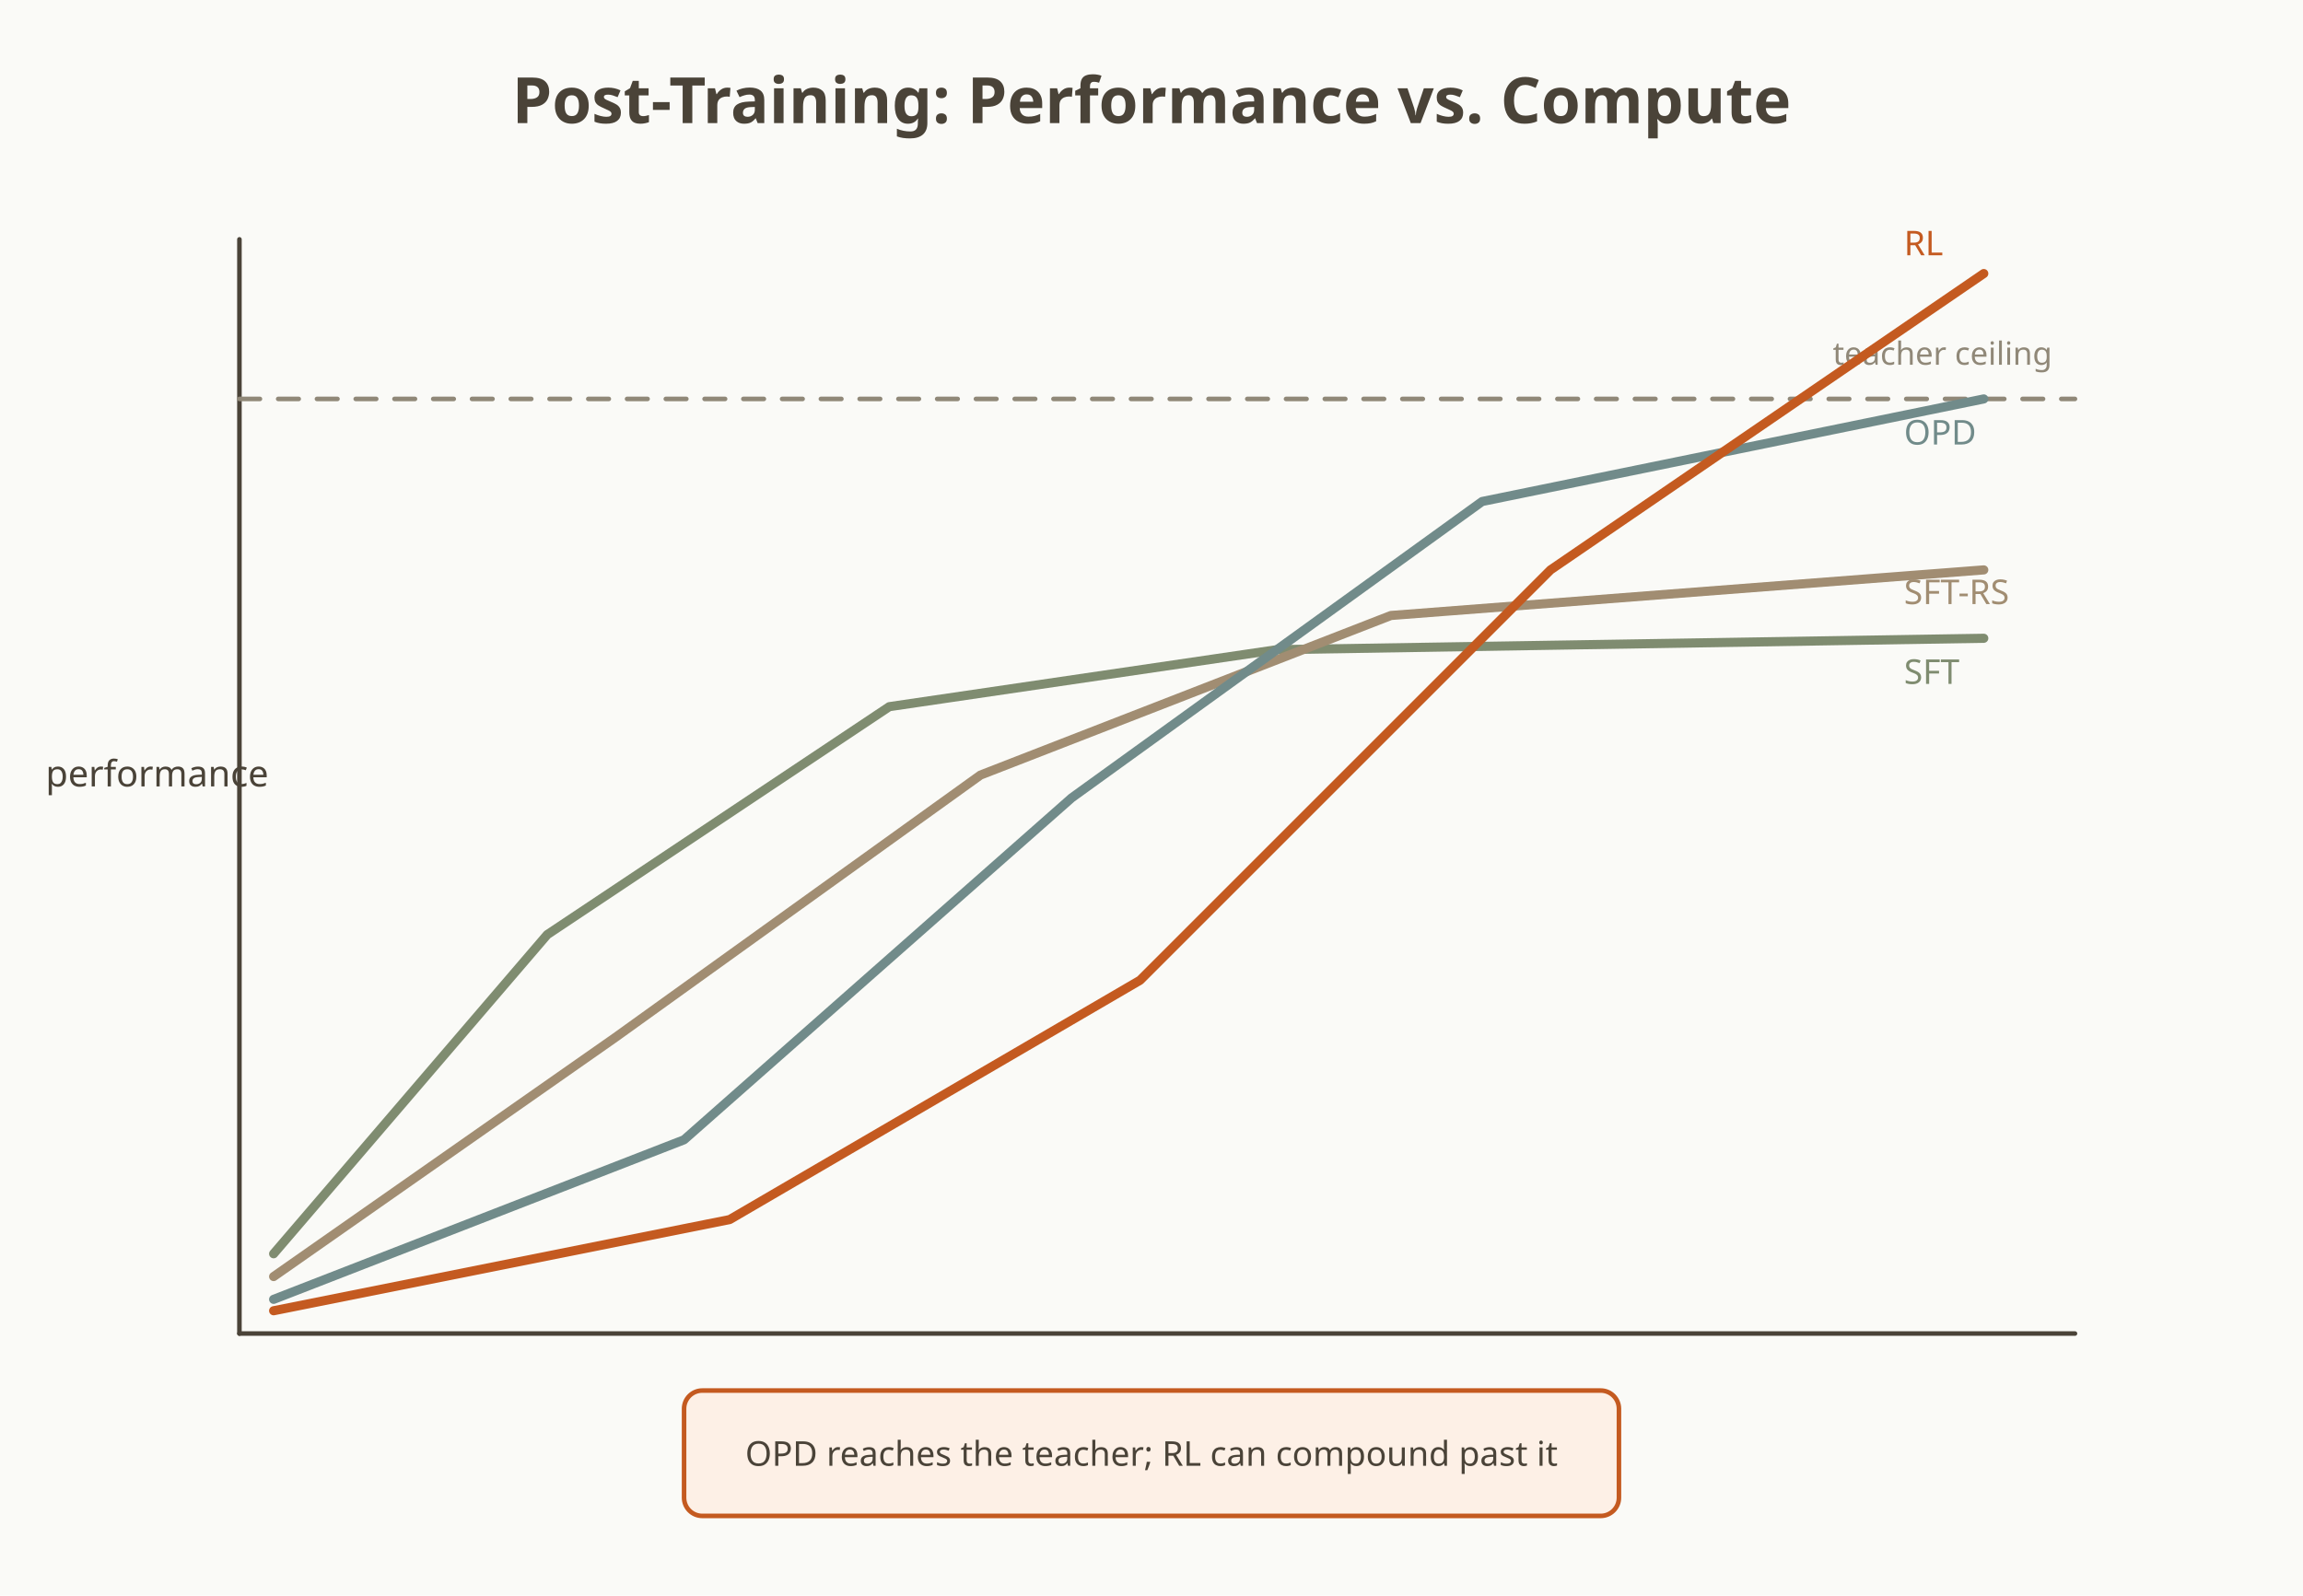
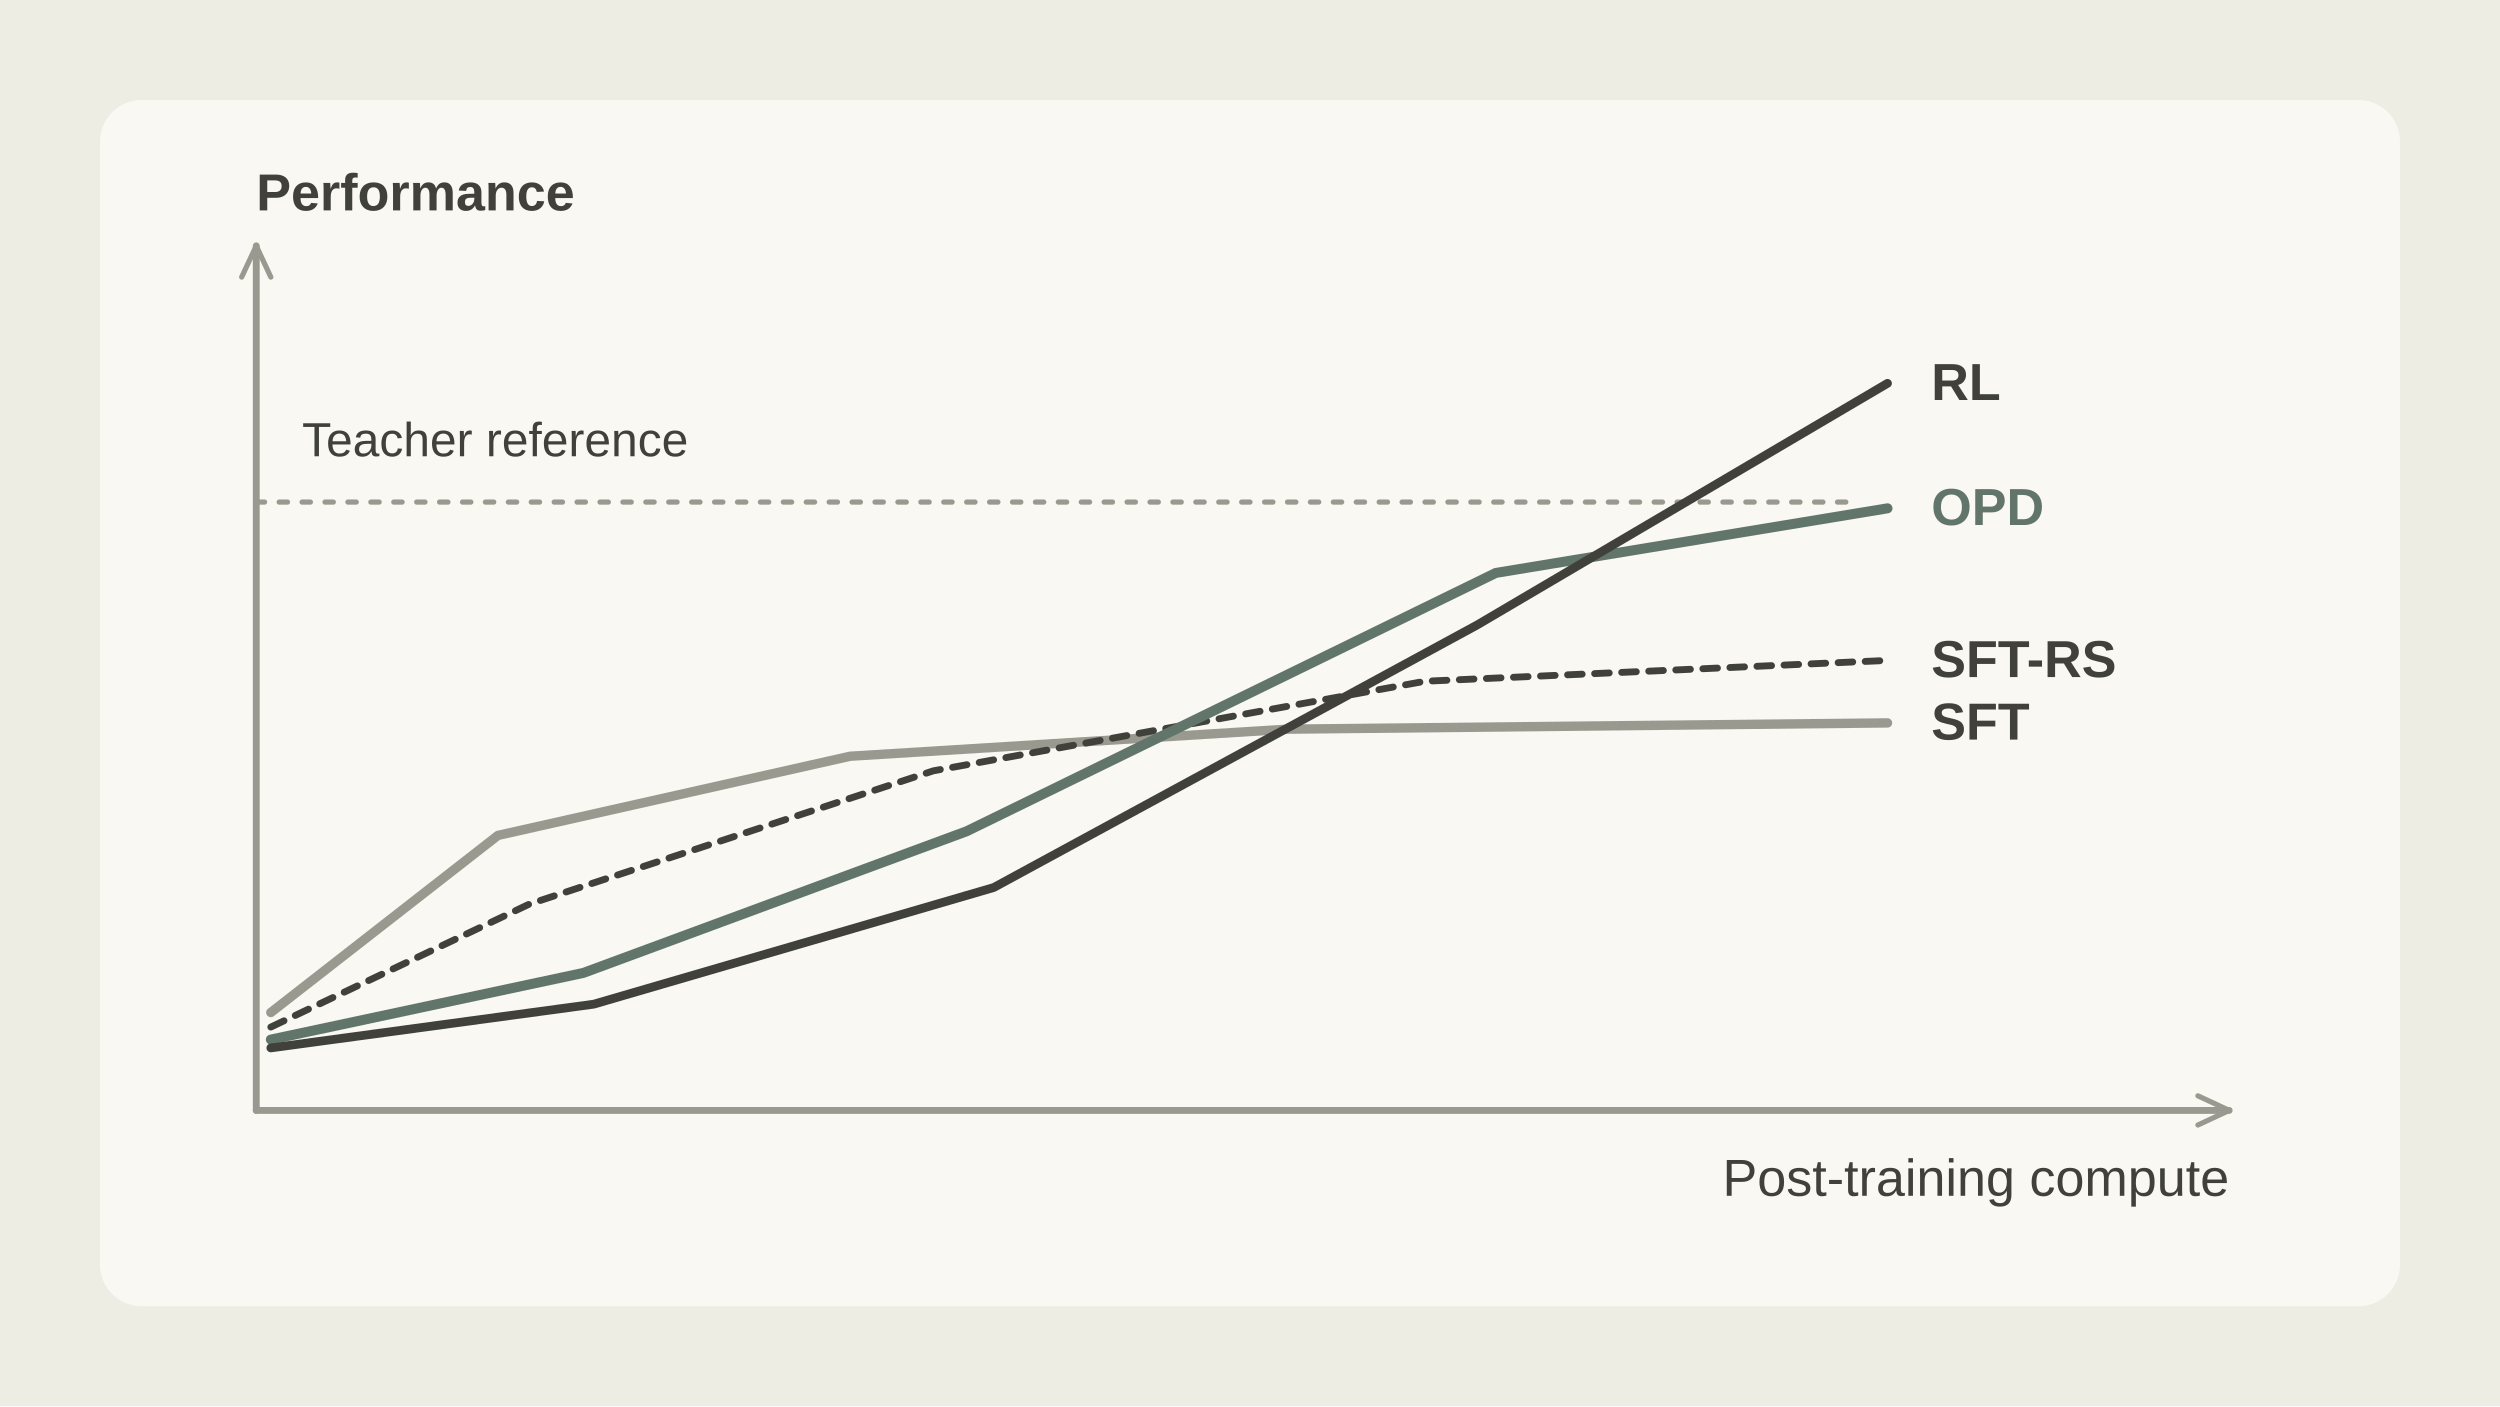
- <svg xmlns="http://www.w3.org/2000/svg" viewBox="0 0 1010 700" width="1010" height="700">
+ <svg xmlns="http://www.w3.org/2000/svg" width="1200" height="675" viewBox="0 0 1200 675" role="img" aria-labelledby="title description">
  <defs>
-     <marker id="arrow" markerWidth="10" markerHeight="10" refX="8" refY="3" orient="auto">
-       <path d="M0,0 L0,6 L9,3 z" fill="#4A4338" />
+     <marker id="warm-arrow" markerWidth="19" markerHeight="18" refX="17" refY="9" orient="auto" markerUnits="userSpaceOnUse">
+       <path d="M2 2 L17 9 L2 16" fill="none" stroke="#99998F" stroke-width="2.5" stroke-linecap="round" stroke-linejoin="round" />
+     </marker>
+     <marker id="accent-arrow" markerWidth="19" markerHeight="18" refX="17" refY="9" orient="auto" markerUnits="userSpaceOnUse">
+       <path d="M2 2 L17 9 L2 16" fill="none" stroke="#62756A" stroke-width="2.5" stroke-linecap="round" stroke-linejoin="round" />
    </marker>
  </defs>
-   <rect width="1010" height="700" fill="#FAFAF7" />
-   <text x="505" y="54" text-anchor="middle" font-family="Virgil, Segoe UI, sans-serif" font-size="28" font-weight="600" fill="#4A4338">Post-Training: Performance vs. Compute</text>
-   <line x1="105" y1="585" x2="910" y2="585" stroke="#4A4338" stroke-width="2" stroke-linecap="round" />
-   <line x1="105" y1="585" x2="105" y2="105" stroke="#4A4338" stroke-width="2" stroke-linecap="round" />
-   <text x="510" y="635" text-anchor="middle" font-family="Virgil, Segoe UI, sans-serif" font-size="16" font-weight="400" fill="#4A4338">compute</text>
-   <text x="20" y="345" text-anchor="start" font-family="Virgil, Segoe UI, sans-serif" font-size="16" font-weight="400" fill="#4A4338">performance</text>
-   <line x1="105" y1="175" x2="910" y2="175" stroke="#908878" stroke-width="2" stroke-linecap="round" stroke-dasharray="9 8" />
-   <text x="900" y="160" text-anchor="end" font-family="Virgil, Segoe UI, sans-serif" font-size="14" font-weight="400" fill="#908878">teacher ceiling</text>
-   <polyline points="120,550 240,410 390,310 560,285 870,280" fill="none" stroke="#7F8C70" stroke-width="4" stroke-linecap="round" stroke-linejoin="round" />
-   <polyline points="120,560 270,455 430,340 610,270 870,250" fill="none" stroke="#A18D72" stroke-width="4" stroke-linecap="round" stroke-linejoin="round" />
-   <polyline points="120,570 300,500 470,350 650,220 870,175" fill="none" stroke="#718B8A" stroke-width="4" stroke-linecap="round" stroke-linejoin="round" />
-   <polyline points="120,575 320,535 500,430 680,250 870,120" fill="none" stroke="#C45A20" stroke-width="4" stroke-linecap="round" stroke-linejoin="round" />
-   <text x="835" y="300" text-anchor="start" font-family="Virgil, Segoe UI, sans-serif" font-size="15" font-weight="400" fill="#7F8C70">SFT</text>
-   <text x="835" y="265" text-anchor="start" font-family="Virgil, Segoe UI, sans-serif" font-size="15" font-weight="400" fill="#A18D72">SFT-RS</text>
-   <text x="835" y="195" text-anchor="start" font-family="Virgil, Segoe UI, sans-serif" font-size="15" font-weight="400" fill="#718B8A">OPD</text>
-   <text x="835" y="112" text-anchor="start" font-family="Virgil, Segoe UI, sans-serif" font-size="15" font-weight="400" fill="#C45A20">RL</text>
-   <rect x="300" y="610" width="410" height="55" rx="8" fill="#FDF0E6" stroke="#C45A20" stroke-width="2" />
-   <text x="505" y="643" text-anchor="middle" font-family="Virgil, Segoe UI, sans-serif" font-size="15" font-weight="400" fill="#4A4338">OPD reaches the teacher; RL can compound past it</text>
+   <rect x="0" y="0" width="1200" height="675" fill="#EEEDE4" stroke="none" stroke-width="2" rx="0" />
+   <rect x="48" y="48" width="1104" height="579" fill="#F9F8F3" stroke="none" stroke-width="2" rx="20" />
+   <polyline points="123,533 1070,533" fill="none" stroke="#99998F" stroke-width="3.3" stroke-linecap="round" stroke-linejoin="round" marker-end="url(#warm-arrow)" />
+   <polyline points="123,533 123,118" fill="none" stroke="#99998F" stroke-width="3.3" stroke-linecap="round" stroke-linejoin="round" marker-end="url(#warm-arrow)" />
+   <text x="123" y="101" font-family="Segoe UI, Arial, sans-serif" font-size="25" font-weight="600" fill="#41413B" text-anchor="start">Performance</text>
+   <text x="1070" y="574" font-family="Segoe UI, Arial, sans-serif" font-size="25" font-weight="400" fill="#41413B" text-anchor="end">Post-training compute</text>
+   <line x1="123" y1="241" x2="889" y2="241" stroke="#99998F" stroke-width="2.5" stroke-linecap="round" stroke-dasharray="4 7" />
+   <text x="145" y="219" font-family="Segoe UI, Arial, sans-serif" font-size="23" font-weight="400" fill="#41413B" text-anchor="start">Teacher reference</text>
+   <polyline points="130,486 239,401 408,363 618,350 906,347" fill="none" stroke="#99998F" stroke-width="4.5" stroke-linecap="round" stroke-linejoin="round" />
+   <polyline points="130,493 254,434 448,370 684,327 906,317" fill="none" stroke="#41413B" stroke-width="3.3" stroke-linecap="round" stroke-linejoin="round" stroke-dasharray="7 6" />
+   <polyline points="130,499 280,467 464,399 718,275 906,244" fill="none" stroke="#62756A" stroke-width="4.8" stroke-linecap="round" stroke-linejoin="round" />
+   <polyline points="130,503 285,482 477,426 709,300 906,184" fill="none" stroke="#41413B" stroke-width="4.2" stroke-linecap="round" stroke-linejoin="round" />
+   <text x="927" y="355" font-family="Segoe UI, Arial, sans-serif" font-size="25" font-weight="600" fill="#41413B" text-anchor="start">SFT</text>
+   <text x="927" y="325" font-family="Segoe UI, Arial, sans-serif" font-size="25" font-weight="600" fill="#41413B" text-anchor="start">SFT-RS</text>
+   <text x="927" y="252" font-family="Segoe UI, Arial, sans-serif" font-size="25" font-weight="600" fill="#62756A" text-anchor="start">OPD</text>
+   <text x="927" y="192" font-family="Segoe UI, Arial, sans-serif" font-size="25" font-weight="600" fill="#41413B" text-anchor="start">RL</text>
</svg>
